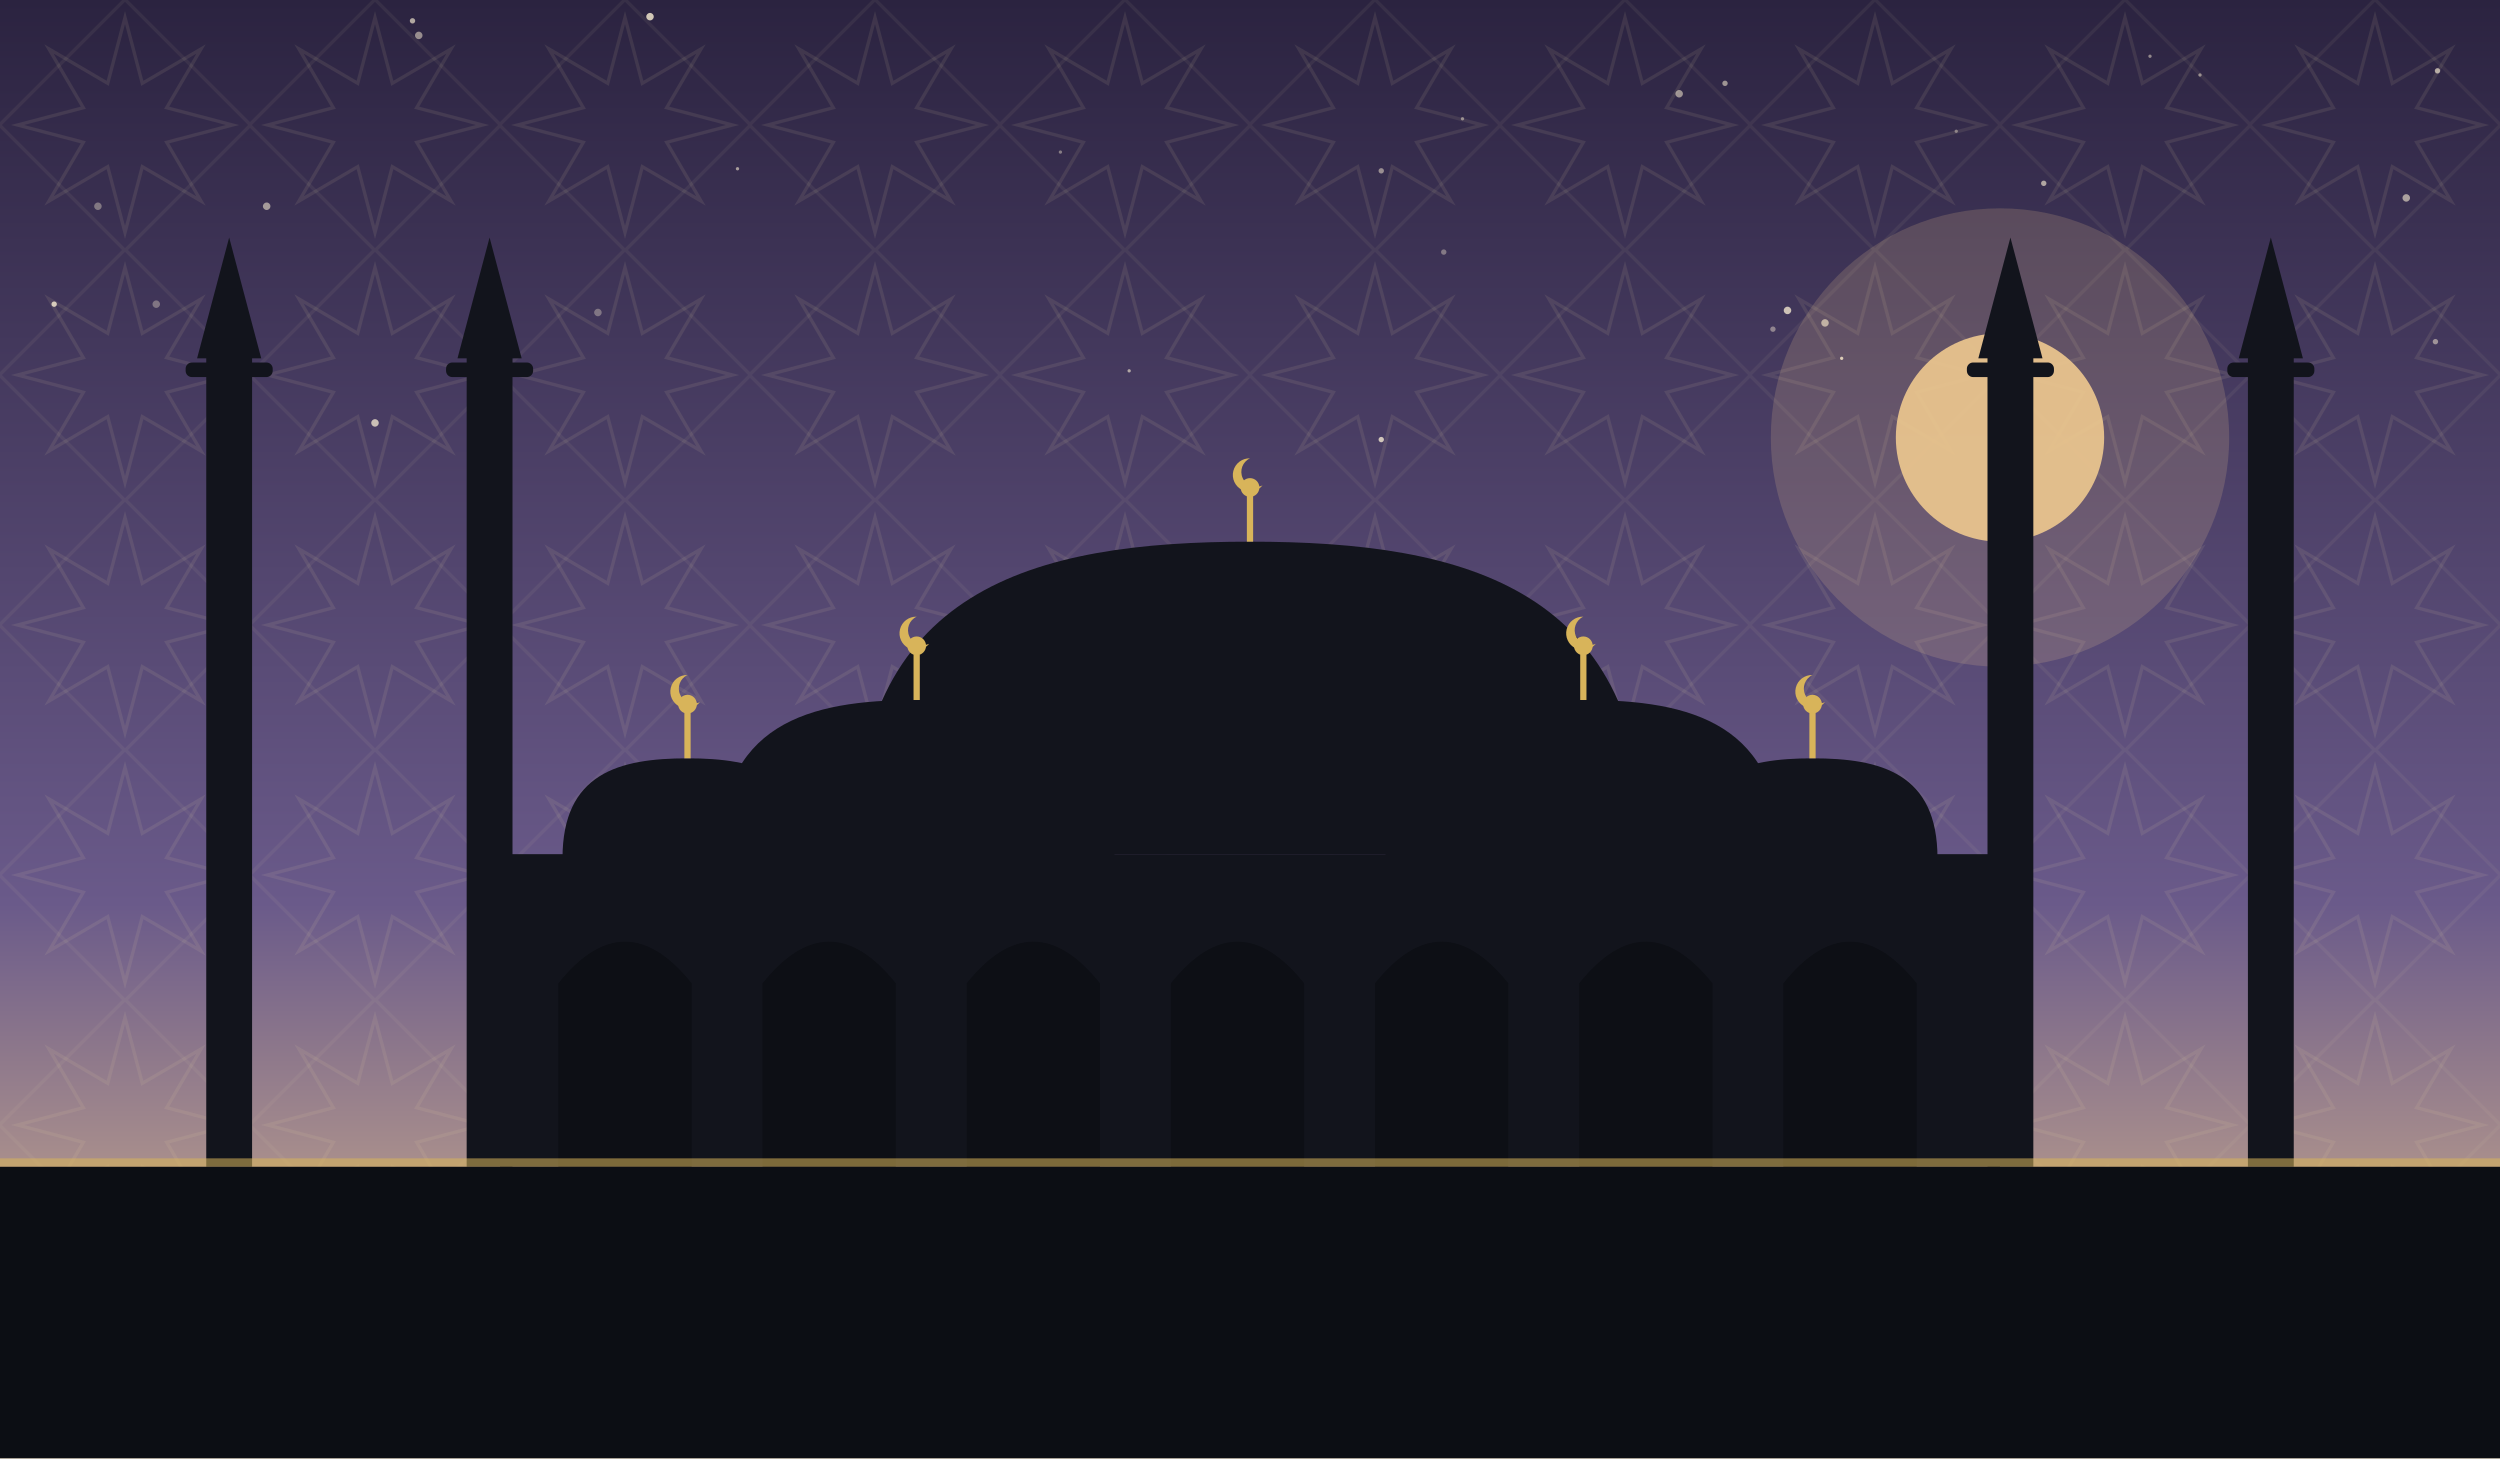
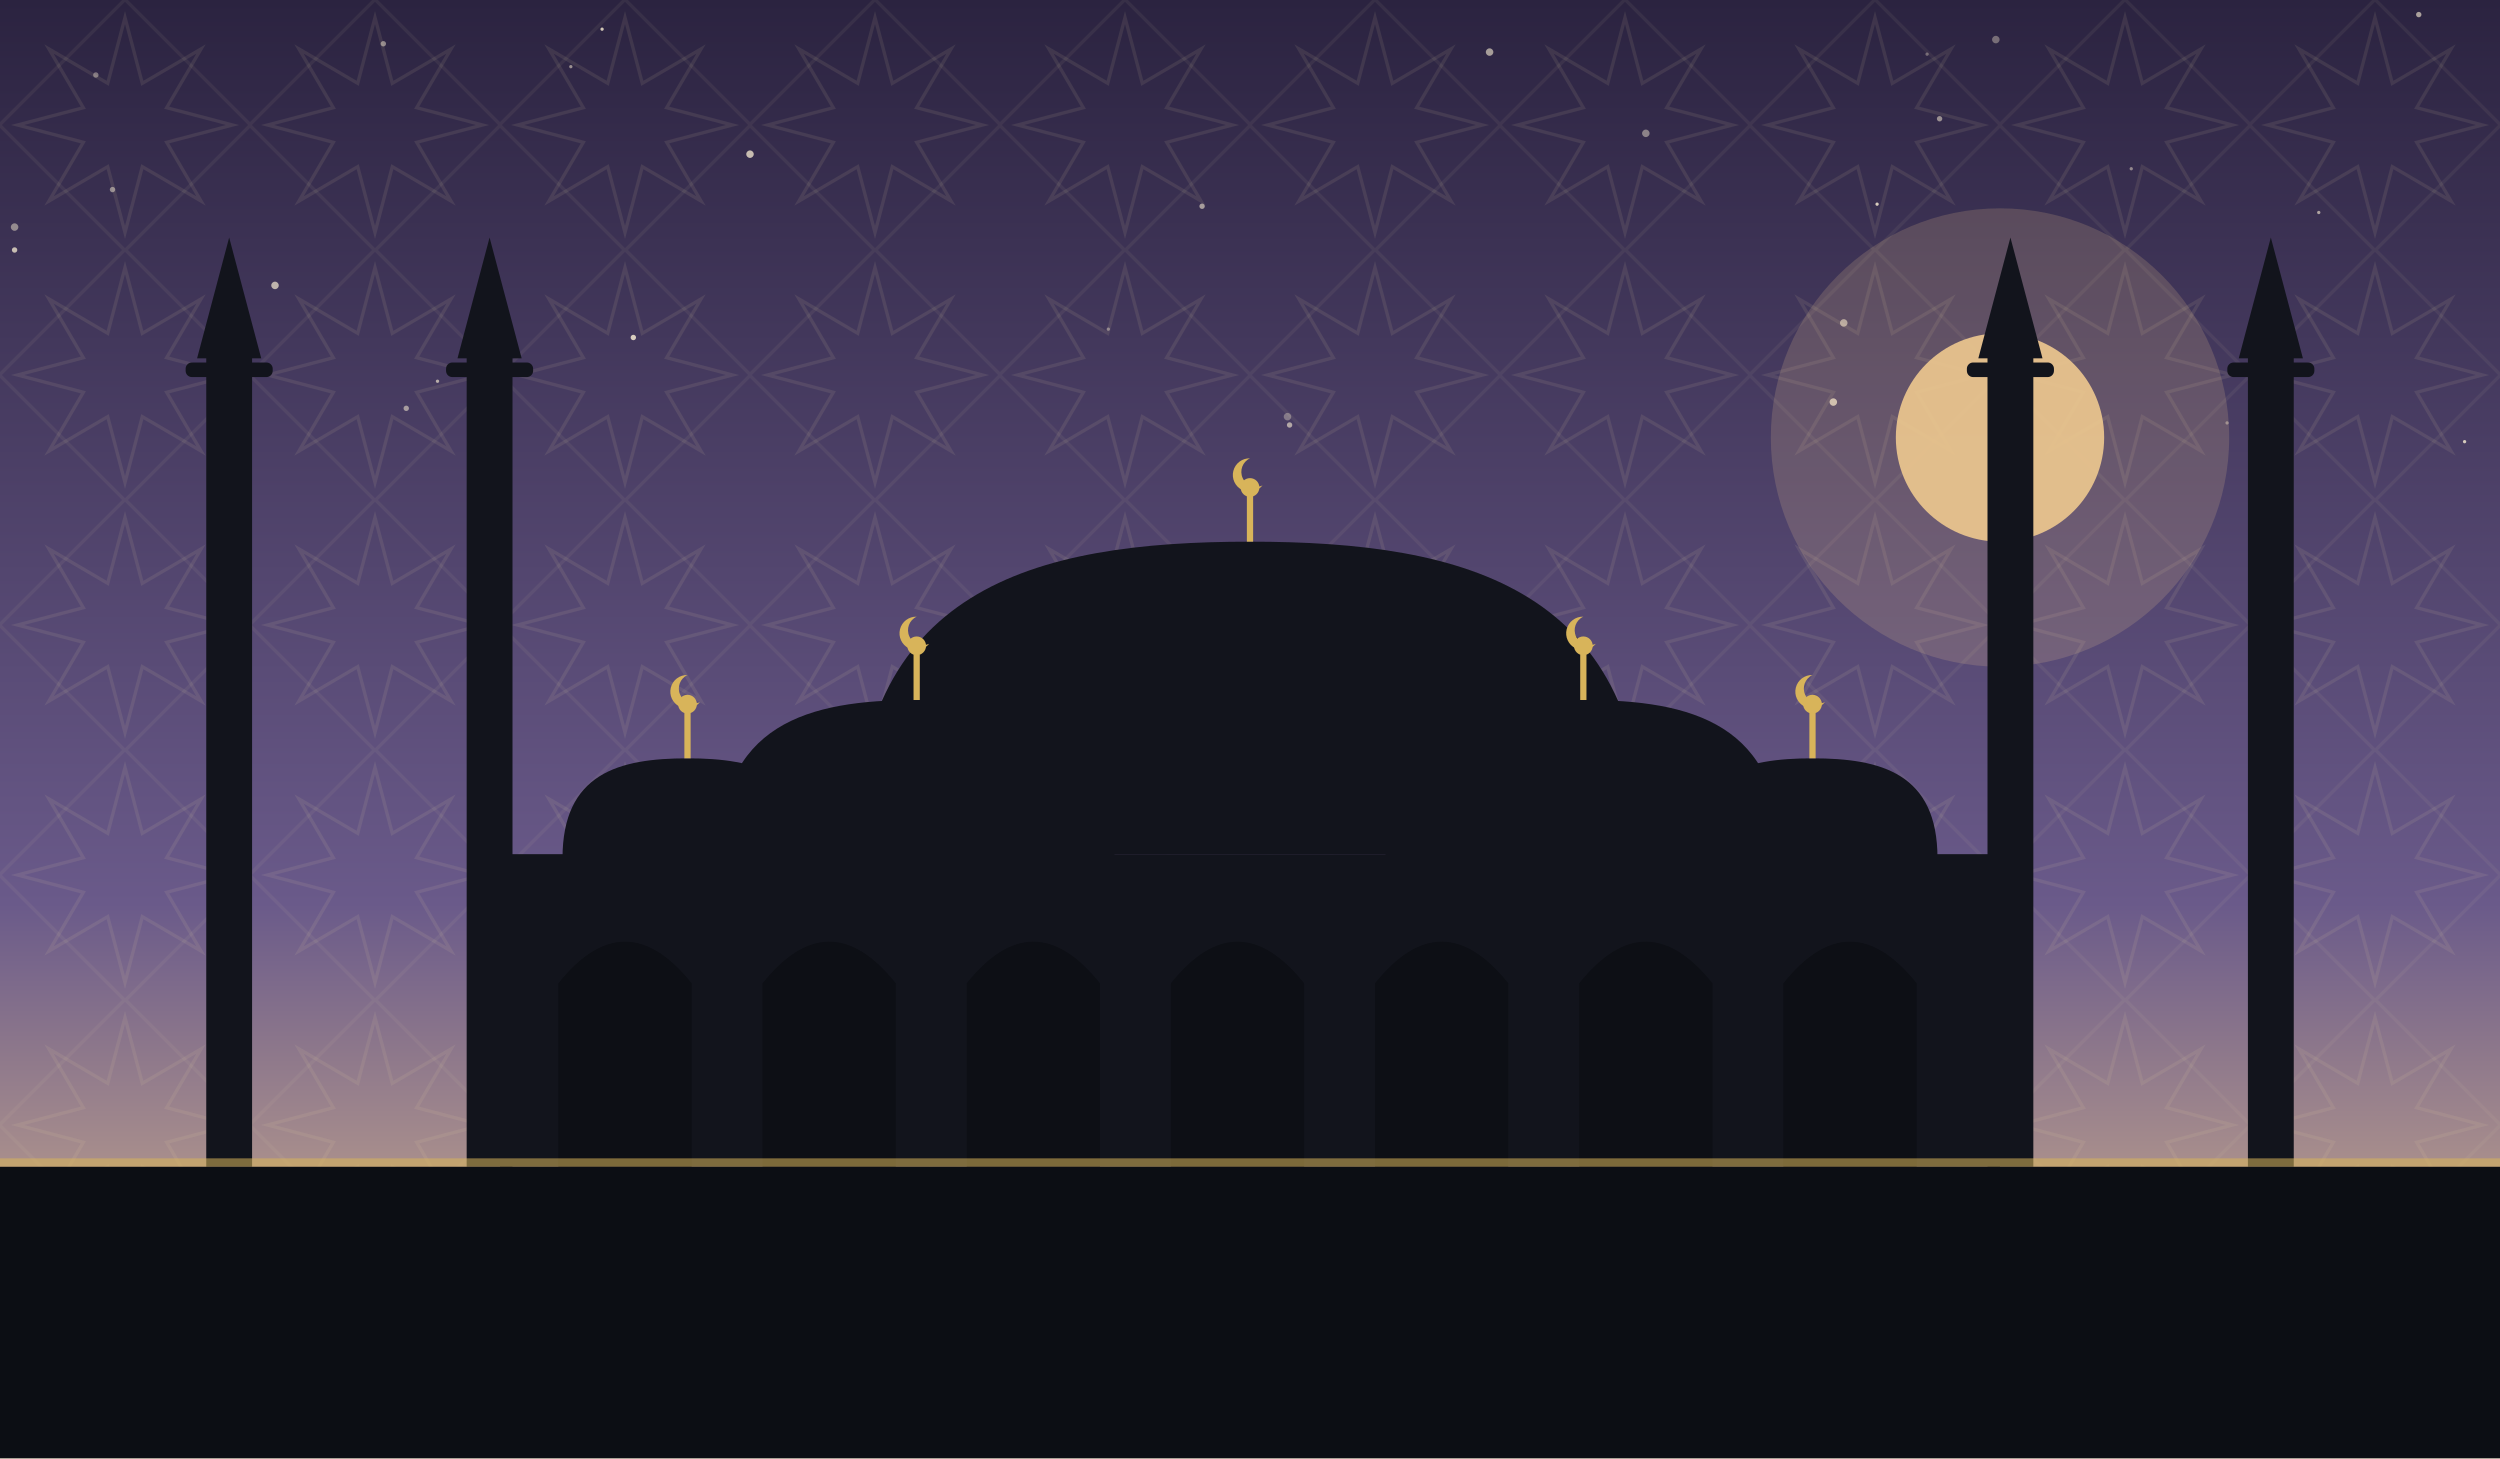
<svg xmlns="http://www.w3.org/2000/svg" viewBox="0 0 1200 700" role="img">
  <defs>
    <linearGradient id="sky" x1="0" y1="0" x2="0" y2="1">
      <stop offset="0" stop-color="#2b2340" />
      <stop offset="0.62" stop-color="#6a5a8a" />
      <stop offset="1" stop-color="#eec98f" />
    </linearGradient>
    <pattern id="g1" width="120" height="120" patternUnits="userSpaceOnUse">
      <polygon points="111.6,60.0 80.0,68.3 96.5,96.5 68.3,80.0 60.0,111.6 51.7,80.0 23.5,96.5 40.0,68.3 8.4,60.0 40.0,51.7 23.5,23.5 51.7,40.0 60.0,8.4 68.3,40.0 96.5,23.5 80.0,51.7" fill="none" stroke="#e8d9a8" stroke-width="1.6" opacity="0.1" />
      <rect x="17.4" y="17.4" width="85.2" height="85.2" fill="none" stroke="#e8d9a8" stroke-width="1.6" opacity="0.07" transform="rotate(45 60.0 60.0)" />
    </pattern>
  </defs>
  <rect width="1200" height="700" fill="url(#sky)" />
  <rect width="1200" height="700" fill="url(#g1)" />
-   <circle cx="26" cy="146" r="1.3" fill="#f7ecd2" opacity="0.81" />
-   <circle cx="876" cy="155" r="1.8" fill="#f7ecd2" opacity="0.65" />
-   <circle cx="663" cy="211" r="1.3" fill="#f7ecd2" opacity="0.78" />
-   <circle cx="851" cy="158" r="1.3" fill="#f7ecd2" opacity="0.43" />
-   <circle cx="312" cy="8" r="1.8" fill="#f7ecd2" opacity="0.81" />
-   <circle cx="702" cy="57" r="0.8" fill="#f7ecd2" opacity="0.49" />
-   <circle cx="509" cy="73" r="0.8" fill="#f7ecd2" opacity="0.42" />
-   <circle cx="957" cy="160" r="1.3" fill="#f7ecd2" opacity="0.55" />
-   <circle cx="198" cy="10" r="1.3" fill="#f7ecd2" opacity="0.65" />
-   <circle cx="128" cy="99" r="1.8" fill="#f7ecd2" opacity="0.57" />
-   <circle cx="1155" cy="95" r="1.8" fill="#f7ecd2" opacity="0.60" />
-   <circle cx="663" cy="82" r="1.3" fill="#f7ecd2" opacity="0.51" />
-   <circle cx="884" cy="172" r="0.8" fill="#f7ecd2" opacity="0.83" />
-   <circle cx="354" cy="81" r="0.8" fill="#f7ecd2" opacity="0.59" />
-   <circle cx="201" cy="17" r="1.8" fill="#f7ecd2" opacity="0.52" />
-   <circle cx="1169" cy="164" r="1.3" fill="#f7ecd2" opacity="0.51" />
-   <circle cx="1170" cy="34" r="1.3" fill="#f7ecd2" opacity="0.65" />
-   <circle cx="180" cy="203" r="1.8" fill="#f7ecd2" opacity="0.75" />
-   <circle cx="47" cy="99" r="1.8" fill="#f7ecd2" opacity="0.38" />
-   <circle cx="75" cy="146" r="1.8" fill="#f7ecd2" opacity="0.35" />
-   <circle cx="1056" cy="36" r="0.8" fill="#f7ecd2" opacity="0.51" />
-   <circle cx="806" cy="45" r="1.8" fill="#f7ecd2" opacity="0.55" />
-   <circle cx="693" cy="121" r="1.3" fill="#f7ecd2" opacity="0.38" />
-   <circle cx="981" cy="88" r="1.3" fill="#f7ecd2" opacity="0.63" />
-   <circle cx="542" cy="178" r="0.8" fill="#f7ecd2" opacity="0.61" />
-   <circle cx="1032" cy="27" r="0.8" fill="#f7ecd2" opacity="0.49" />
-   <circle cx="939" cy="63" r="0.8" fill="#f7ecd2" opacity="0.42" />
-   <circle cx="287" cy="150" r="1.8" fill="#f7ecd2" opacity="0.35" />
-   <circle cx="828" cy="40" r="1.3" fill="#f7ecd2" opacity="0.55" />
-   <circle cx="858" cy="149" r="1.8" fill="#f7ecd2" opacity="0.77" />
+   <circle cx="885" cy="155" r="1.8" fill="#f7ecd2" opacity="0.60" />
+   <circle cx="1183" cy="212" r="0.8" fill="#f7ecd2" opacity="0.81" />
+   <circle cx="274" cy="32" r="0.8" fill="#f7ecd2" opacity="0.53" />
+   <circle cx="54" cy="91" r="1.3" fill="#f7ecd2" opacity="0.49" />
+   <circle cx="931" cy="57" r="1.3" fill="#f7ecd2" opacity="0.52" />
+   <circle cx="289" cy="14" r="0.8" fill="#f7ecd2" opacity="0.81" />
+   <circle cx="360" cy="74" r="1.8" fill="#f7ecd2" opacity="0.75" />
+   <circle cx="880" cy="193" r="1.8" fill="#f7ecd2" opacity="0.75" />
+   <circle cx="577" cy="99" r="1.3" fill="#f7ecd2" opacity="0.58" />
+   <circle cx="195" cy="196" r="1.3" fill="#f7ecd2" opacity="0.55" />
+   <circle cx="46" cy="36" r="1.3" fill="#f7ecd2" opacity="0.41" />
+   <circle cx="106" cy="195" r="1.3" fill="#f7ecd2" opacity="0.55" />
+   <circle cx="1023" cy="81" r="0.8" fill="#f7ecd2" opacity="0.48" />
+   <circle cx="901" cy="98" r="0.8" fill="#f7ecd2" opacity="0.83" />
+   <circle cx="532" cy="158" r="0.8" fill="#f7ecd2" opacity="0.41" />
+   <circle cx="132" cy="137" r="1.8" fill="#f7ecd2" opacity="0.69" />
+   <circle cx="1069" cy="203" r="0.8" fill="#f7ecd2" opacity="0.42" />
+   <circle cx="7" cy="120" r="1.3" fill="#f7ecd2" opacity="0.75" />
+   <circle cx="618" cy="200" r="1.8" fill="#f7ecd2" opacity="0.35" />
+   <circle cx="958" cy="19" r="1.8" fill="#f7ecd2" opacity="0.37" />
+   <circle cx="715" cy="25" r="1.8" fill="#f7ecd2" opacity="0.60" />
+   <circle cx="1113" cy="102" r="0.8" fill="#f7ecd2" opacity="0.61" />
+   <circle cx="304" cy="162" r="1.3" fill="#f7ecd2" opacity="0.83" />
+   <circle cx="184" cy="21" r="1.3" fill="#f7ecd2" opacity="0.49" />
+   <circle cx="1161" cy="7" r="1.3" fill="#f7ecd2" opacity="0.62" />
+   <circle cx="619" cy="204" r="1.3" fill="#f7ecd2" opacity="0.61" />
+   <circle cx="790" cy="64" r="1.8" fill="#f7ecd2" opacity="0.45" />
+   <circle cx="210" cy="183" r="0.8" fill="#f7ecd2" opacity="0.65" />
+   <circle cx="7" cy="109" r="1.8" fill="#f7ecd2" opacity="0.48" />
+   <circle cx="925" cy="26" r="0.8" fill="#f7ecd2" opacity="0.35" />
  <circle cx="960" cy="210" r="110" fill="#eec98f" opacity="0.18" />
  <circle cx="960" cy="210" r="50" fill="#eec98f" opacity="0.9" />
  <rect x="240" y="410" width="720" height="150" fill="#12141c" />
  <path d="M 268 560 L 268 472 Q 300 432 332 472 L 332 560 Z" fill="#0c0e14" opacity="0.9" />
  <path d="M 366 560 L 366 472 Q 398 432 430 472 L 430 560 Z" fill="#0c0e14" opacity="0.9" />
  <path d="M 464 560 L 464 472 Q 496 432 528 472 L 528 560 Z" fill="#0c0e14" opacity="0.9" />
  <path d="M 562 560 L 562 472 Q 594 432 626 472 L 626 560 Z" fill="#0c0e14" opacity="0.9" />
  <path d="M 660 560 L 660 472 Q 692 432 724 472 L 724 560 Z" fill="#0c0e14" opacity="0.9" />
  <path d="M 758 560 L 758 472 Q 790 432 822 472 L 822 560 Z" fill="#0c0e14" opacity="0.9" />
  <path d="M 856 560 L 856 472 Q 888 432 920 472 L 920 560 Z" fill="#0c0e14" opacity="0.9" />
  <path d="M 410 410 C 410 282.5, 495.5 260, 600 260 C 704.5 260, 790 282.5, 790 410 Z" fill="#12141c" />
  <line x1="600" y1="260" x2="600" y2="238" stroke="#d8b45a" stroke-width="3" />
  <circle cx="600" cy="234" r="4.5" fill="#d8b45a" />
  <path d="M 600 220 a 8 8 0 1 0 6 13 a 6.4 6.4 0 1 1 -6 -13 Z" fill="#d8b45a" />
  <path d="M 345 412 C 345 347.4, 387.75 336.0, 440 336.0 C 492.25 336.0, 535 347.4, 535 412 Z" fill="#12141c" />
  <line x1="440" y1="336.0" x2="440" y2="314.0" stroke="#d8b45a" stroke-width="3" />
  <circle cx="440" cy="310.0" r="4.5" fill="#d8b45a" />
  <path d="M 440 296.0 a 8 8 0 1 0 6 13 a 6.4 6.4 0 1 1 -6 -13 Z" fill="#d8b45a" />
  <path d="M 665 412 C 665 347.4, 707.75 336.0, 760 336.0 C 812.25 336.0, 855 347.4, 855 412 Z" fill="#12141c" />
  <line x1="760" y1="336.0" x2="760" y2="314.0" stroke="#d8b45a" stroke-width="3" />
  <circle cx="760" cy="310.0" r="4.5" fill="#d8b45a" />
  <path d="M 760 296.0 a 8 8 0 1 0 6 13 a 6.4 6.4 0 1 1 -6 -13 Z" fill="#d8b45a" />
  <path d="M 270 412 C 270 371.2, 297.0 364.0, 330 364.0 C 363.0 364.0, 390 371.2, 390 412 Z" fill="#12141c" />
  <line x1="330" y1="364.0" x2="330" y2="342.0" stroke="#d8b45a" stroke-width="3" />
  <circle cx="330" cy="338.0" r="4.5" fill="#d8b45a" />
  <path d="M 330 324.0 a 8 8 0 1 0 6 13 a 6.4 6.4 0 1 1 -6 -13 Z" fill="#d8b45a" />
  <path d="M 810 412 C 810 371.2, 837.0 364.0, 870 364.0 C 903.0 364.0, 930 371.2, 930 412 Z" fill="#12141c" />
  <line x1="870" y1="364.0" x2="870" y2="342.0" stroke="#d8b45a" stroke-width="3" />
  <circle cx="870" cy="338.0" r="4.5" fill="#d8b45a" />
  <path d="M 870 324.0 a 8 8 0 1 0 6 13 a 6.4 6.4 0 1 1 -6 -13 Z" fill="#d8b45a" />
  <rect x="99.0" y="170" width="22" height="390" fill="#12141c" />
  <rect x="89.1" y="174" width="41.8" height="7" rx="3" fill="#12141c" />
  <path d="M 94.6 172 L 110 114 L 125.4 172 Z" fill="#12141c" />
  <rect x="224.0" y="170" width="22" height="390" fill="#12141c" />
  <rect x="214.1" y="174" width="41.8" height="7" rx="3" fill="#12141c" />
  <path d="M 219.6 172 L 235 114 L 250.4 172 Z" fill="#12141c" />
  <rect x="954.0" y="170" width="22" height="390" fill="#12141c" />
  <rect x="944.1" y="174" width="41.8" height="7" rx="3" fill="#12141c" />
  <path d="M 949.6 172 L 965 114 L 980.4 172 Z" fill="#12141c" />
  <rect x="1079.0" y="170" width="22" height="390" fill="#12141c" />
  <rect x="1069.1" y="174" width="41.8" height="7" rx="3" fill="#12141c" />
  <path d="M 1074.6 172 L 1090 114 L 1105.4 172 Z" fill="#12141c" />
  <rect x="0" y="560" width="1200" height="140" fill="#0c0e14" />
  <rect x="0" y="556" width="1200" height="4" fill="#d8b45a" opacity="0.55" />
</svg>
